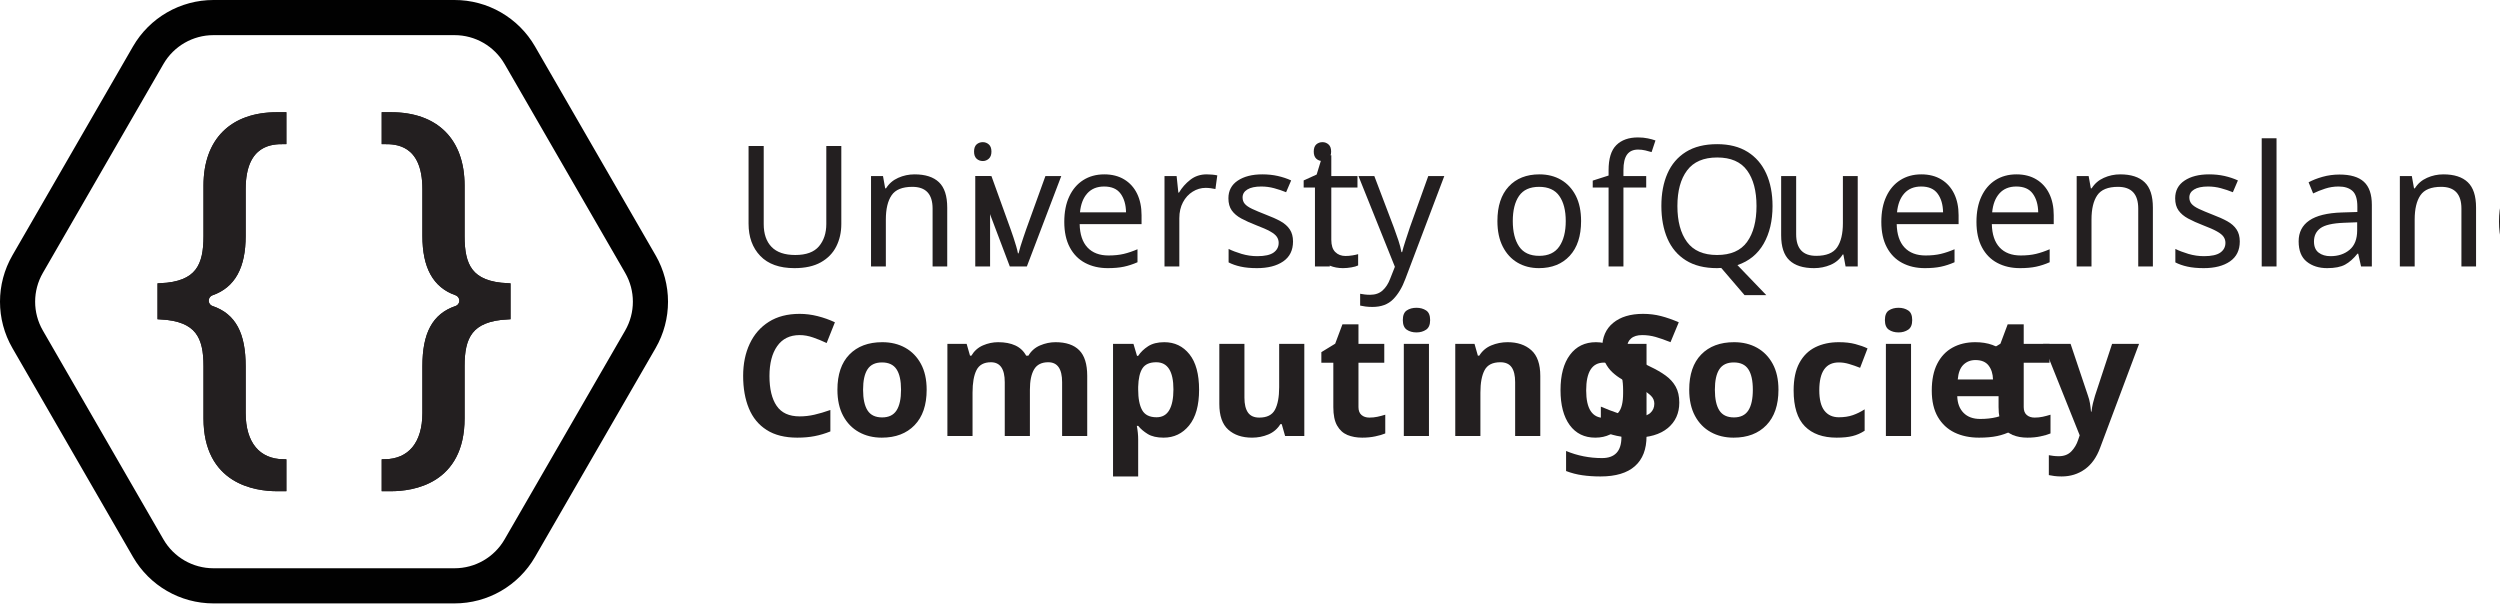
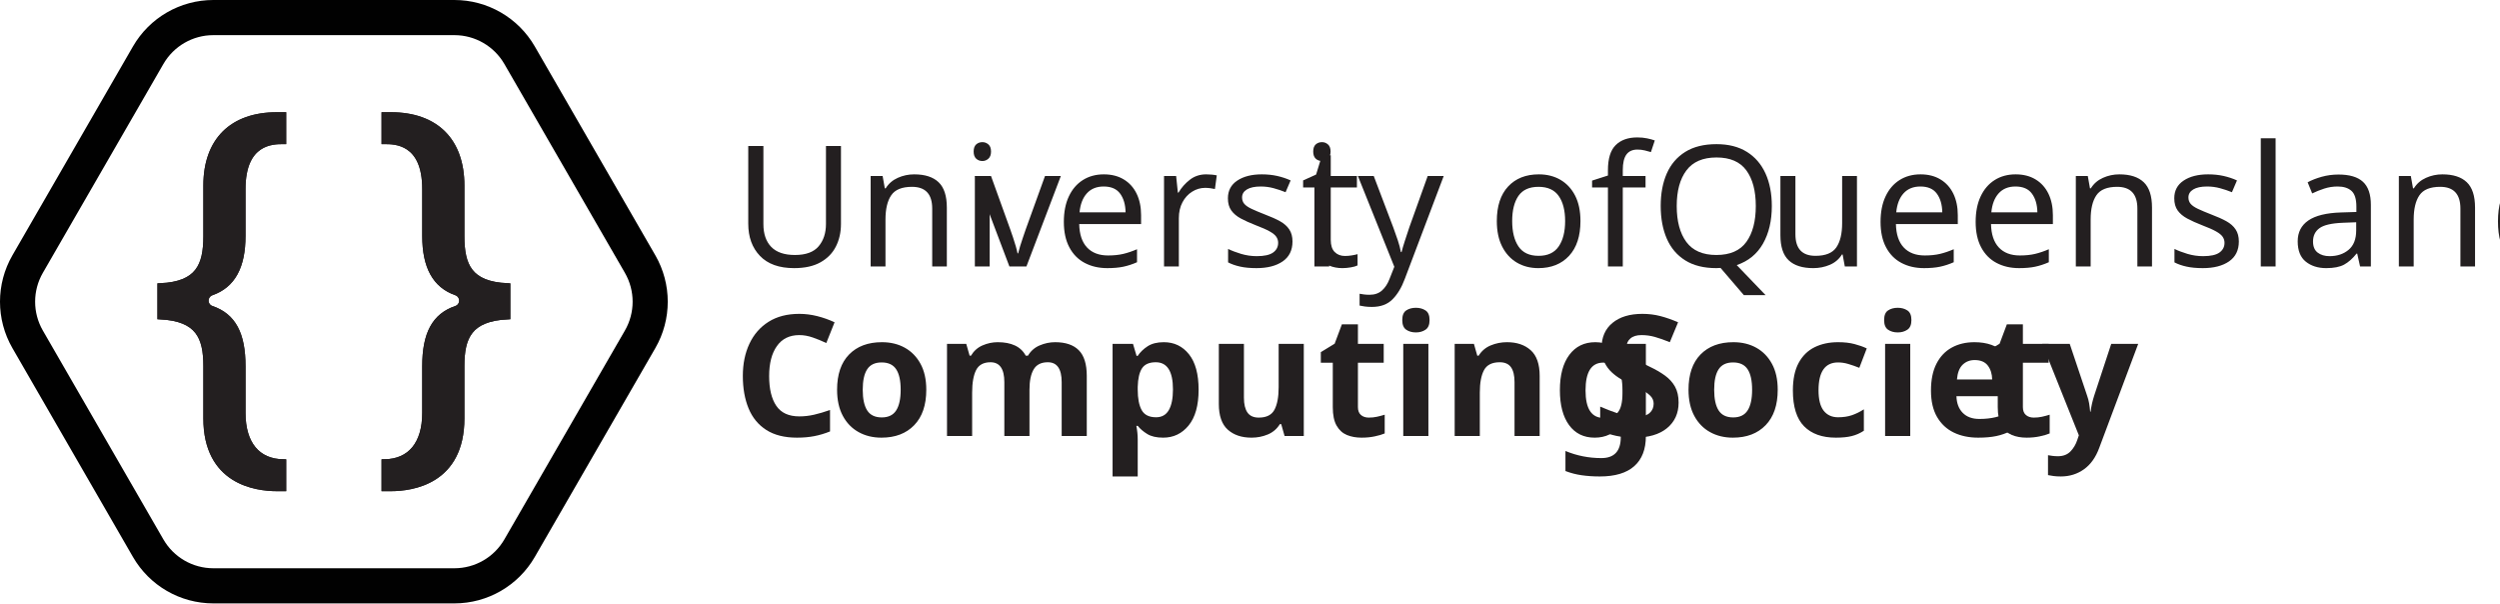
- <svg xmlns="http://www.w3.org/2000/svg" viewBox="0 0 1067.16 257.57">
-   <defs>
-     <style>.cls-1{fill:none;stroke:#010101;stroke-width:15px;}.cls-1,.cls-2{stroke-miterlimit:10;}.cls-2,.cls-3,.cls-8{fill:#231f20;}.cls-2{stroke:#231f20;stroke-width:2.5px;}.cls-3,.cls-8{font-size:72px;}.cls-3{font-family:MyriadPro-Regular, Myriad Pro;}.cls-4{letter-spacing:-0.01em;}.cls-5{letter-spacing:0.01em;}.cls-6{letter-spacing:0em;}.cls-7{letter-spacing:0em;}.cls-8{font-family:MyriadPro-Semibold, Myriad Pro;font-weight:600;}.cls-9{letter-spacing:-0.02em;}.cls-10{letter-spacing:0.01em;}.cls-11{letter-spacing:0.01em;}</style>
-   </defs>
+ <svg xmlns="http://www.w3.org/2000/svg" width="1067.162" height="257.572" viewBox="0 0 1067.162 257.572">
  <g id="Layer_2" data-name="Layer 2">
    <g id="Layer_1-2" data-name="Layer 1">
-       <path class="cls-1" d="M194,7.5H91.11A32.17,32.17,0,0,0,63.27,23.57L11.81,112.72a32.1,32.1,0,0,0,0,32.14L63.27,234a32.15,32.15,0,0,0,27.84,16.07H194A32.13,32.13,0,0,0,221.88,234l51.47-89.14a32.15,32.15,0,0,0,0-32.14L221.88,23.57A32.15,32.15,0,0,0,194,7.5Z" />
-       <path class="cls-2" d="M164.18,208.43V197.3c11-.14,17.37-7.78,17.37-21v-19.9c0-13.86,4.09-21.45,13.27-24.58a3.66,3.66,0,0,0,2.5-3.48,3.71,3.71,0,0,0-2.48-3.49c-8.94-3.12-13.29-11-13.29-24.15v-20c0-20.42-13-20.42-17.24-20.42h-.13V49.15h2.71c19.18,0,30.18,11,30.18,30.06V100.8c0,12.59,3.36,20.62,19.61,21.35v12.93c-16.25.83-19.61,8.78-19.61,21.2v22.28c0,27-21.11,29.87-30.18,29.87Z" />
-       <path class="cls-2" d="M164.18,208.43V197.3c11-.14,17.37-7.78,17.37-21v-19.9c0-13.86,4.09-21.45,13.27-24.58a3.66,3.66,0,0,0,2.5-3.48,3.71,3.71,0,0,0-2.48-3.49c-8.94-3.12-13.29-11-13.29-24.15v-20c0-20.42-13-20.42-17.24-20.42h-.13V49.15h2.71c19.18,0,30.18,11,30.18,30.06V100.8c0,12.59,3.36,20.62,19.61,21.35v12.93c-16.25.83-19.61,8.78-19.61,21.2v22.28c0,27-21.11,29.87-30.18,29.87Z" />
-       <path class="cls-2" d="M121,208.43V197.3c-11-.14-17.38-7.78-17.38-21v-19.9c0-13.86-4.09-21.45-13.27-24.58a3.64,3.64,0,0,1-2.49-3.48,3.68,3.68,0,0,1,2.48-3.49c8.94-3.12,13.28-11,13.28-24.15v-20c0-20.42,13-20.42,17.25-20.42H121V49.15h-2.72c-19.17,0-30.17,11-30.17,30.06V100.8c0,12.59-3.36,20.62-19.62,21.35v12.93c16.26.83,19.62,8.78,19.62,21.2v22.28c0,27,21.1,29.87,30.17,29.87Z" />
-       <path class="cls-2" d="M121,208.43V197.3c-11-.14-17.38-7.78-17.38-21v-19.9c0-13.86-4.09-21.45-13.27-24.58a3.64,3.64,0,0,1-2.49-3.48,3.68,3.68,0,0,1,2.48-3.49c8.94-3.12,13.28-11,13.28-24.15v-20c0-20.42,13-20.42,17.25-20.42H121V49.15h-2.72c-19.17,0-30.17,11-30.17,30.06V100.8c0,12.59-3.36,20.62-19.62,21.35v12.93c16.26.83,19.62,8.78,19.62,21.2v22.28c0,27,21.1,29.87,30.17,29.87Z" />
-       <text class="cls-3" transform="translate(313.05 113.74)">Uni<tspan class="cls-4" x="103.39" y="0">v</tspan>
-         <tspan x="137.3" y="0">ersi</tspan>
-         <tspan class="cls-5" x="242.28" y="0">t</tspan>
-         <tspan class="cls-6" x="266.75" y="0">y of </tspan>
-         <tspan class="cls-7" x="391.74" y="0">Q</tspan>
-         <tspan class="cls-6" x="441.57" y="0">ueensland</tspan>
+       <path d="M194.044,7.5H91.109A32.14,32.14,0,0,0,63.274,23.571L11.806,112.715a32.145,32.145,0,0,0,0,32.142L63.274,234a32.14,32.14,0,0,0,27.835,16.071H194.044A32.143,32.143,0,0,0,221.88,234l51.467-89.144a32.14,32.14,0,0,0,0-32.142L221.88,23.571A32.143,32.143,0,0,0,194.044,7.5Z" fill="none" stroke="#010101" stroke-miterlimit="10" stroke-width="15" />
+       <path d="M164.179,208.427V197.3c11.045-.139,17.371-7.781,17.371-21.015V156.393c0-13.867,4.093-21.449,13.27-24.586a3.639,3.639,0,0,0,2.5-3.472,3.69,3.69,0,0,0-2.478-3.492c-8.941-3.12-13.288-11.021-13.288-24.153v-20c0-20.418-12.977-20.418-17.242-20.418h-.129V49.145h2.711c19.179,0,30.179,10.96,30.179,30.07V100.8c0,12.591,3.359,20.619,19.611,21.346v12.936c-16.252.831-19.611,8.777-19.611,21.2v22.275c0,26.958-21.1,29.868-30.179,29.868Z" fill="#231f20" stroke="#231f20" stroke-miterlimit="10" stroke-width="2.5" />
+       <path d="M164.179,208.427V197.3c11.045-.139,17.371-7.781,17.371-21.015V156.393c0-13.867,4.093-21.449,13.27-24.586a3.639,3.639,0,0,0,2.5-3.472,3.69,3.69,0,0,0-2.478-3.492c-8.941-3.12-13.288-11.021-13.288-24.153v-20c0-20.418-12.977-20.418-17.242-20.418h-.129V49.145h2.711c19.179,0,30.179,10.96,30.179,30.07V100.8c0,12.591,3.359,20.619,19.611,21.346v12.936c-16.252.831-19.611,8.777-19.611,21.2v22.275c0,26.958-21.1,29.868-30.179,29.868Z" fill="#231f20" stroke="#231f20" stroke-miterlimit="10" stroke-width="2.5" />
+       <path d="M120.976,208.427V197.3c-11.045-.139-17.372-7.781-17.372-21.015V156.393c0-13.867-4.092-21.449-13.269-24.586a3.639,3.639,0,0,1-2.5-3.472,3.69,3.69,0,0,1,2.478-3.492c8.941-3.12,13.287-11.021,13.287-24.153v-20c0-20.418,12.978-20.418,17.243-20.418h.129V49.145h-2.711c-19.179,0-30.179,10.96-30.179,30.07V100.8c0,12.591-3.359,20.619-19.611,21.346v12.936c16.252.831,19.611,8.777,19.611,21.2v22.275c0,26.958,21.1,29.868,30.179,29.868Z" fill="#231f20" stroke="#231f20" stroke-miterlimit="10" stroke-width="2.5" />
+       <path d="M120.976,208.427V197.3c-11.045-.139-17.372-7.781-17.372-21.015V156.393c0-13.867-4.092-21.449-13.269-24.586a3.639,3.639,0,0,1-2.5-3.472,3.69,3.69,0,0,1,2.478-3.492c8.941-3.12,13.287-11.021,13.287-24.153v-20c0-20.418,12.978-20.418,17.243-20.418h.129V49.145h-2.711c-19.179,0-30.179,10.96-30.179,30.07V100.8c0,12.591-3.359,20.619-19.611,21.346v12.936c16.252.831,19.611,8.777,19.611,21.2v22.275c0,26.958,21.1,29.868,30.179,29.868Z" fill="#231f20" stroke="#231f20" stroke-miterlimit="10" stroke-width="2.5" />
+       <text transform="translate(313.046 113.735)" font-size="72" fill="#231f20" font-family="MyriadPro-Regular, Myriad Pro">Uni<tspan x="103.39" y="0" letter-spacing="-0.01em">v</tspan>
+         <tspan x="137.302" y="0">ersi</tspan>
+         <tspan x="242.276" y="0" letter-spacing="0.009em">t</tspan>
+         <tspan x="266.755" y="0" letter-spacing="0em">y of </tspan>
+         <tspan x="391.744" y="0" letter-spacing="0.003em">Q</tspan>
+         <tspan x="441.567" y="0" letter-spacing="0em">ueensland</tspan>
      </text>
-       <text class="cls-8" transform="translate(313.05 186.1)">
-         <tspan class="cls-9">C</tspan>
-         <tspan x="41.18" y="0">omputing </tspan>
-         <tspan class="cls-10" x="366.98" y="0">S</tspan>
-         <tspan x="404.78" y="0">ocie</tspan>
-         <tspan class="cls-11" x="533.3" y="0">t</tspan>
-         <tspan x="559.07" y="0">y</tspan>
+       <text transform="translate(313.046 186.101)" font-size="72" fill="#231f20" font-family="MyriadPro-Semibold, Myriad Pro" font-weight="600">
+         <tspan letter-spacing="-0.016em">C</tspan>
+         <tspan x="41.185" y="0">omputing </tspan>
+         <tspan x="366.979" y="0" letter-spacing="0.006em">S</tspan>
+         <tspan x="404.779" y="0">ocie</tspan>
+         <tspan x="533.297" y="0" letter-spacing="0.007em">t</tspan>
+         <tspan x="559.072" y="0">y</tspan>
      </text>
    </g>
  </g>
</svg>
